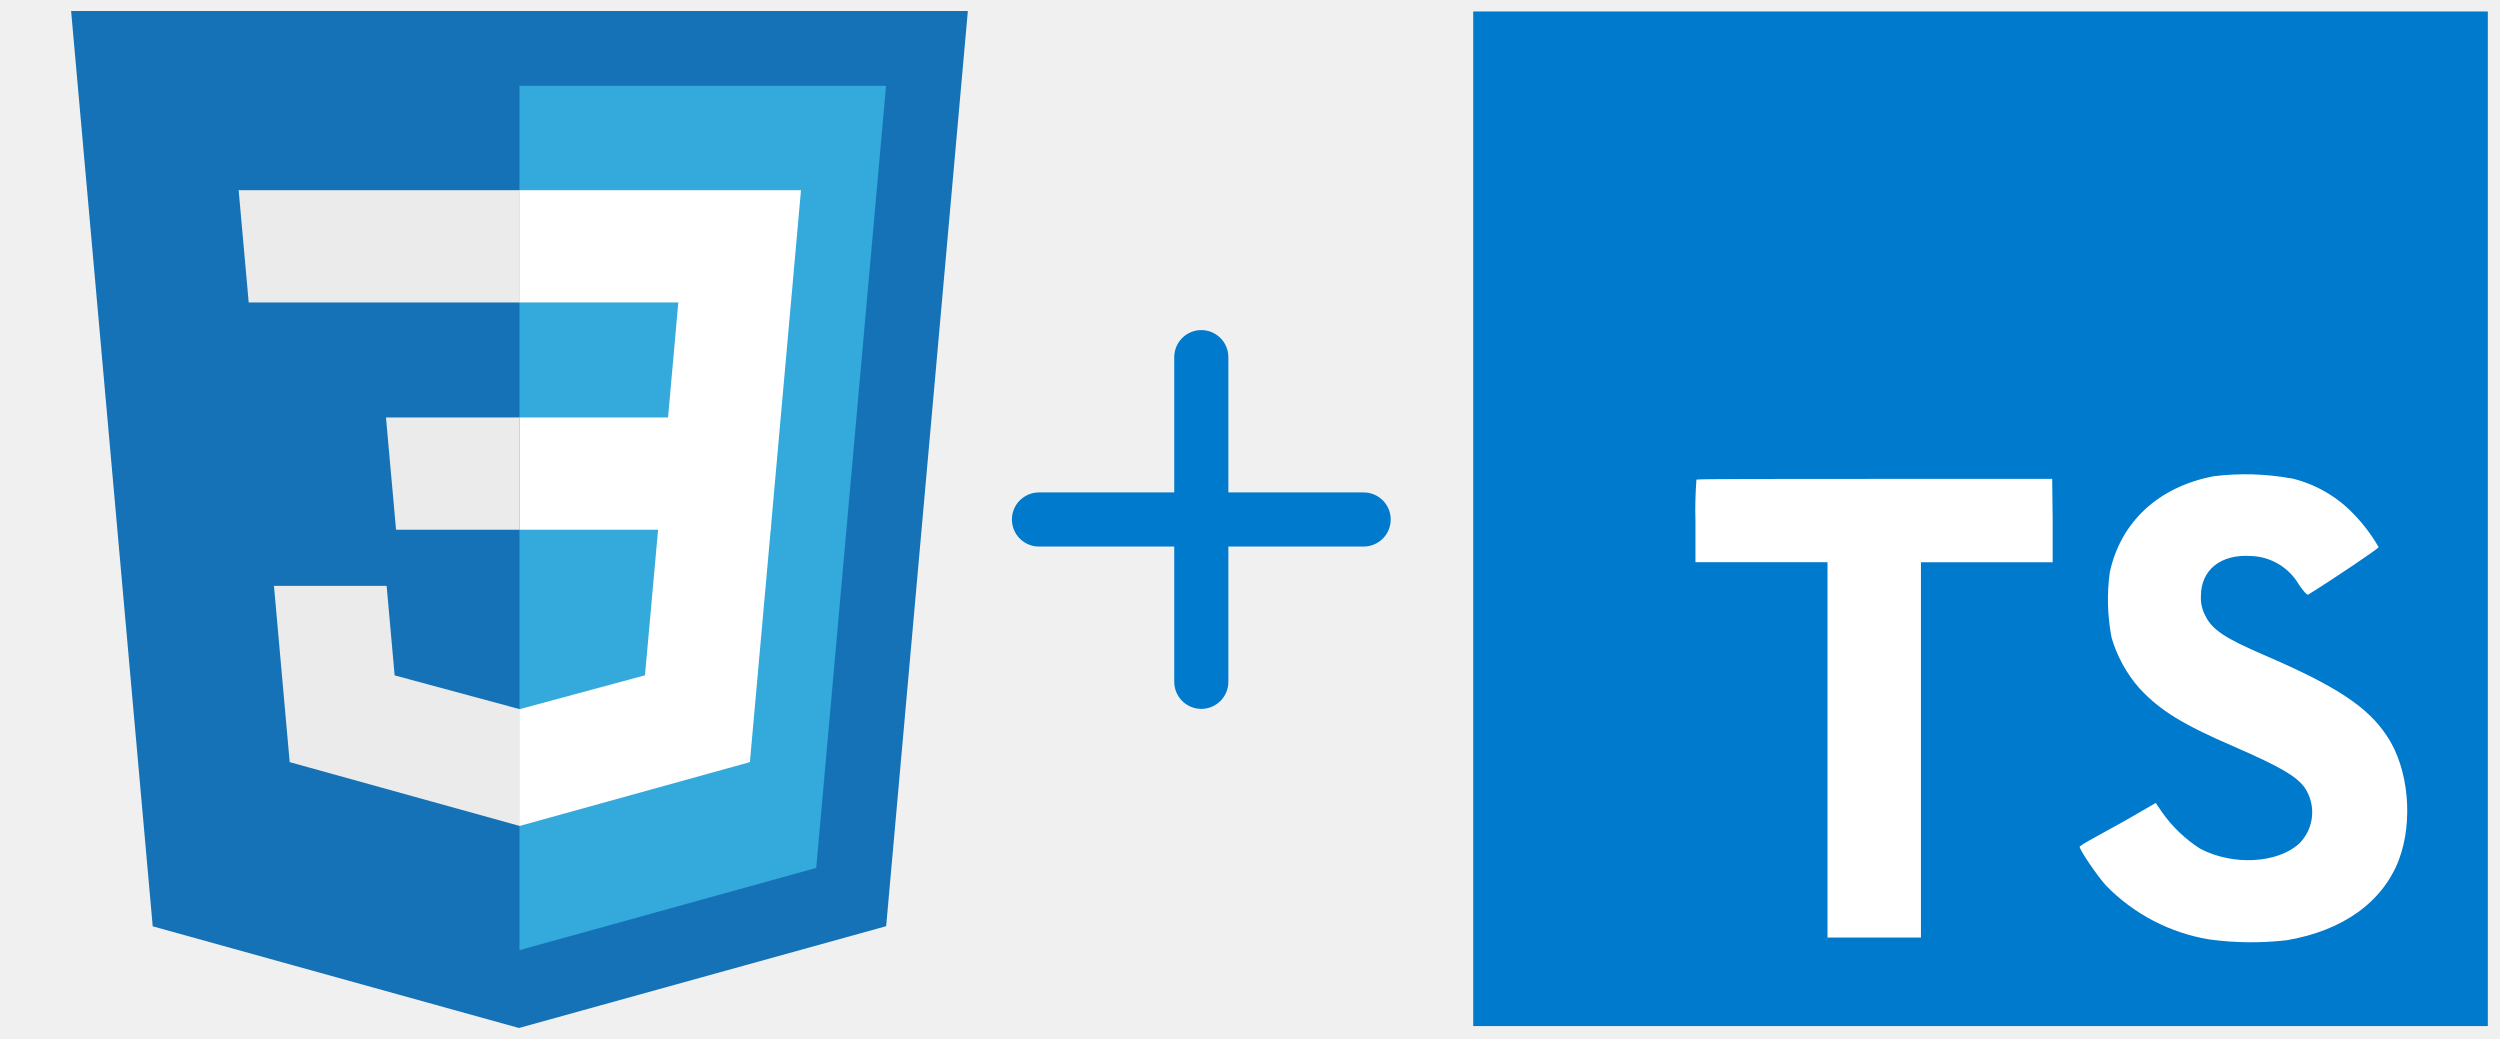
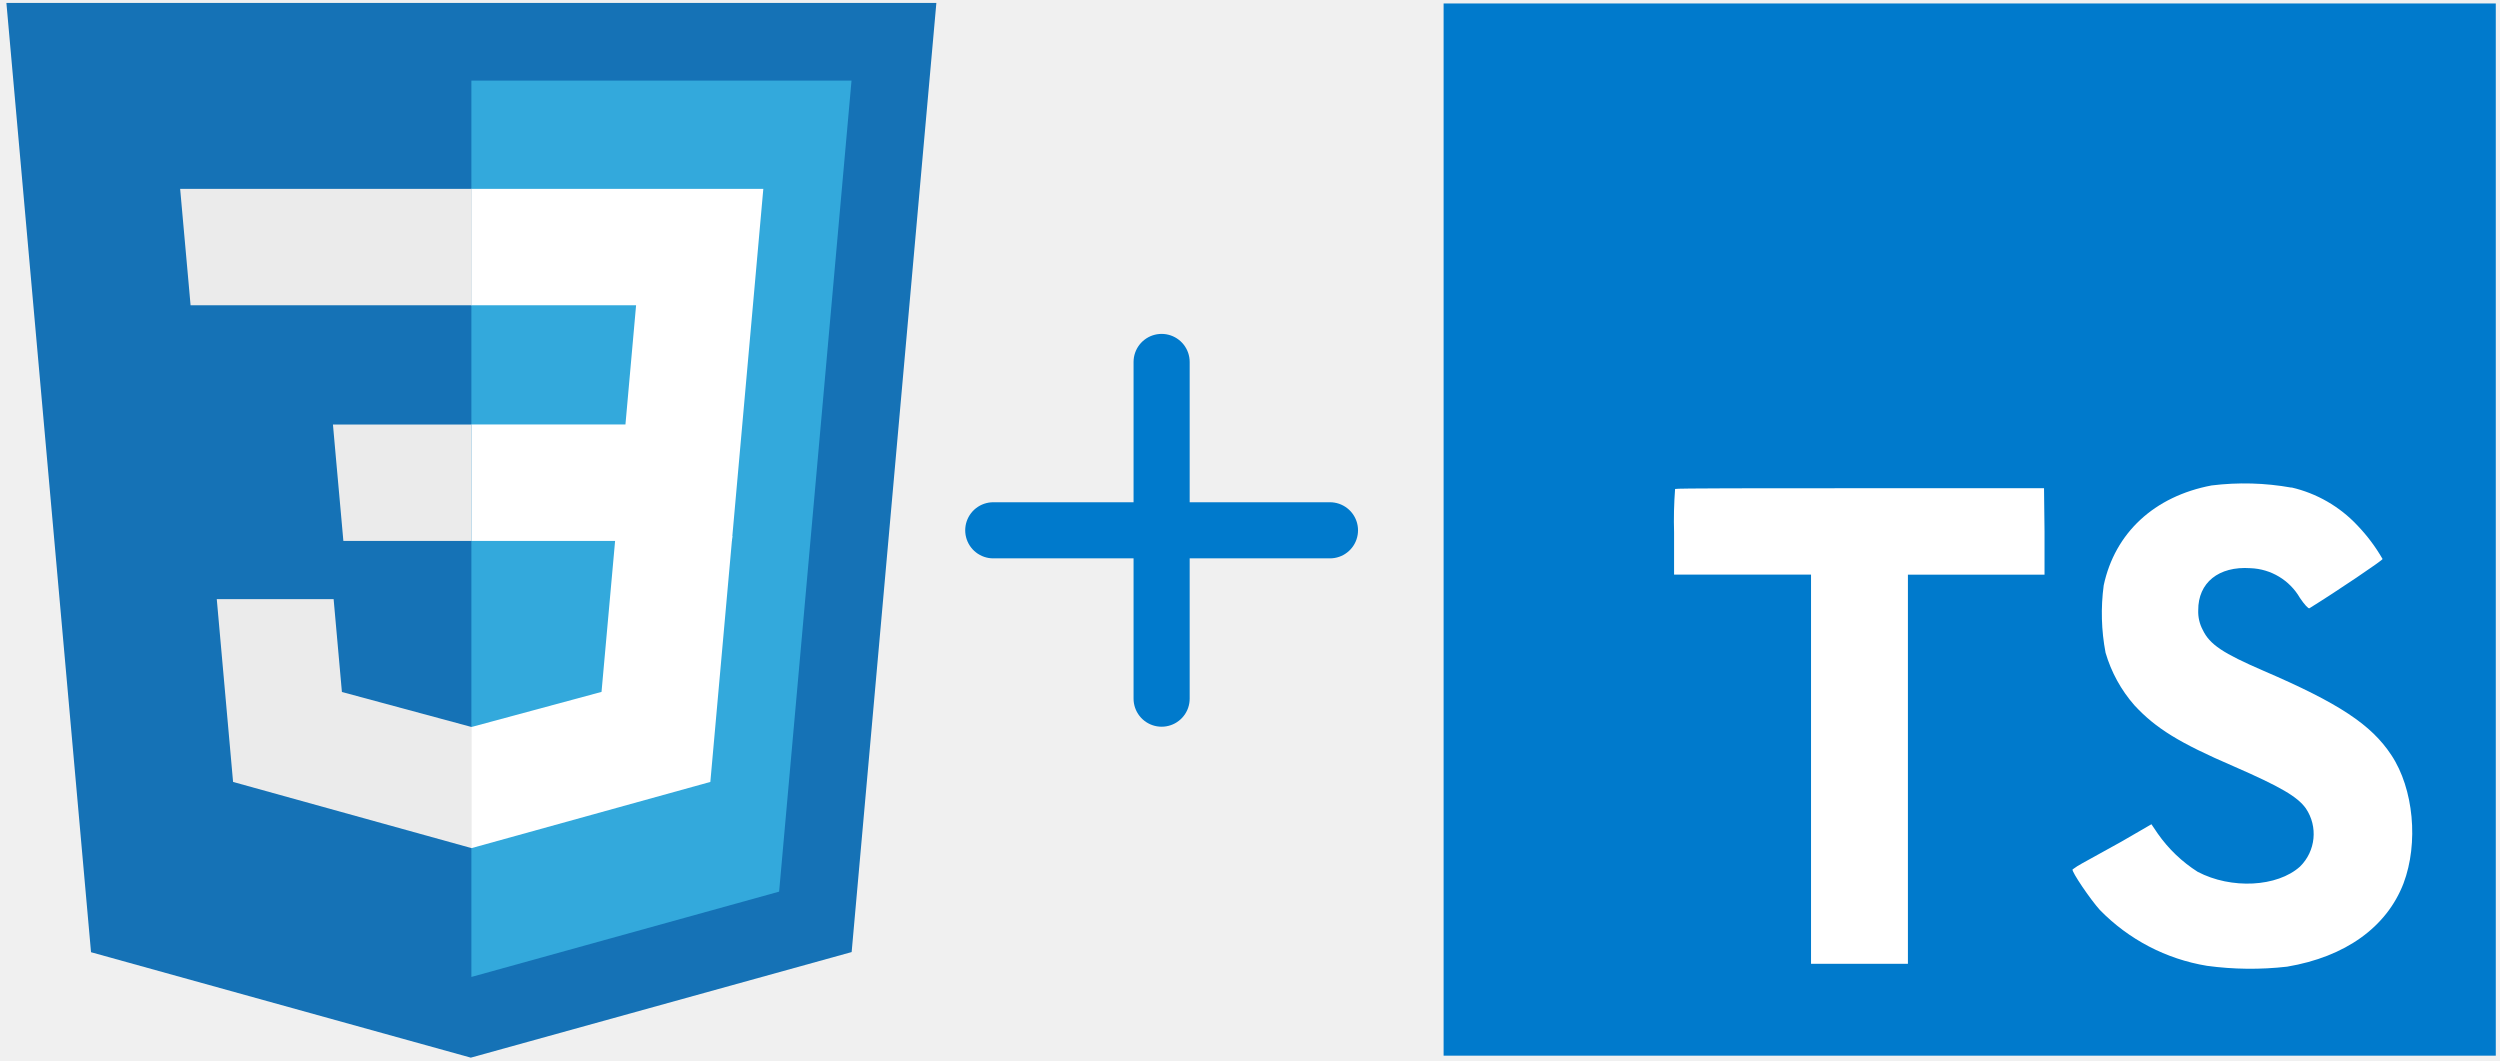
- <svg xmlns="http://www.w3.org/2000/svg" viewBox="0 0 308 128">
+ <svg xmlns="http://www.w3.org/2000/svg" viewBox="8 1 297 126">
  <svg x="0" height="128" width="128" viewBox="0 0 128 128">
    <path fill="#1572B6" d="M18.814 114.123L8.76 1.352h110.48l-10.064 112.754-45.243 12.543-45.119-12.526z" />
    <path fill="#33A9DC" d="M64.001 117.062l36.559-10.136 8.601-96.354h-45.16v106.49z" />
    <path fill="#fff" d="M64.001 51.429h18.302l1.264-14.163H64.001V23.435h34.682l-.332 3.711-3.4 38.114h-30.95V51.429z" />
    <path fill="#EBEBEB" d="M64.083 87.349l-.061.018-15.403-4.159-.985-11.031H33.752l1.937 21.717 28.331 7.863.063-.018v-14.39z" />
    <path fill="#fff" d="M81.127 64.675l-1.666 18.522-15.426 4.164v14.39l28.354-7.858.208-2.337 2.406-26.881H81.127z" />
    <path fill="#EBEBEB" d="M64.048 23.435v13.831H30.64l-.277-3.108-.63-7.012-.331-3.711h34.646zm-.047 27.996v13.831H48.792l-.277-3.108-.631-7.012-.33-3.711h16.447z" />
  </svg>
-   <svg x="108" width="80" height="128" viewBox="0 0 24 24" fill="none">
+   <svg x="106" width="80" height="128" viewBox="0 0 24 24" fill="none">
    <path d="M6 12H18M12 6V18" stroke="#007acc" stroke-width="2" stroke-linecap="round" stroke-linejoin="round" />
  </svg>
-   <svg x="180" height="128" width="128" viewBox="0 0 128 128">
+   <svg x="178" height="128" width="128" viewBox="0 0 128 128">
    <path fill="#fff" d="M22.67 47h99.67v73.67H22.67z" />
    <path fill="#007acc" d="M1.5 63.91v62.5h125v-125H1.5zm100.73-5a15.56 15.56 0 017.82 4.5 20.58 20.58 0 013 4c0 .16-5.4 3.81-8.69 5.85-.12.08-.6-.44-1.13-1.23a7.09 7.09 0 00-5.87-3.53c-3.79-.26-6.23 1.73-6.21 5a4.58 4.58 0 00.54 2.34c.83 1.73 2.38 2.76 7.24 4.86 8.95 3.85 12.78 6.39 15.16 10 2.66 4 3.25 10.46 1.45 15.24-2 5.2-6.9 8.73-13.83 9.9a38.32 38.32 0 01-9.52-.1 23 23 0 01-12.72-6.63c-1.15-1.27-3.39-4.58-3.25-4.82a9.34 9.34 0 011.15-.73L82 101l3.59-2.08.75 1.11a16.78 16.78 0 004.74 4.54c4 2.1 9.46 1.81 12.16-.62a5.43 5.43 0 00.69-6.92c-1-1.39-3-2.56-8.59-5-6.45-2.78-9.23-4.5-11.77-7.24a16.48 16.48 0 01-3.43-6.25 25 25 0 01-.22-8c1.33-6.23 6-10.58 12.82-11.87a31.66 31.66 0 019.49.26zm-29.34 5.24v5.12H56.66v46.23H45.15V69.26H28.88v-5a49.19 49.19 0 01.12-5.17C29.08 59 39 59 51 59h21.83z" />
  </svg>
</svg>
